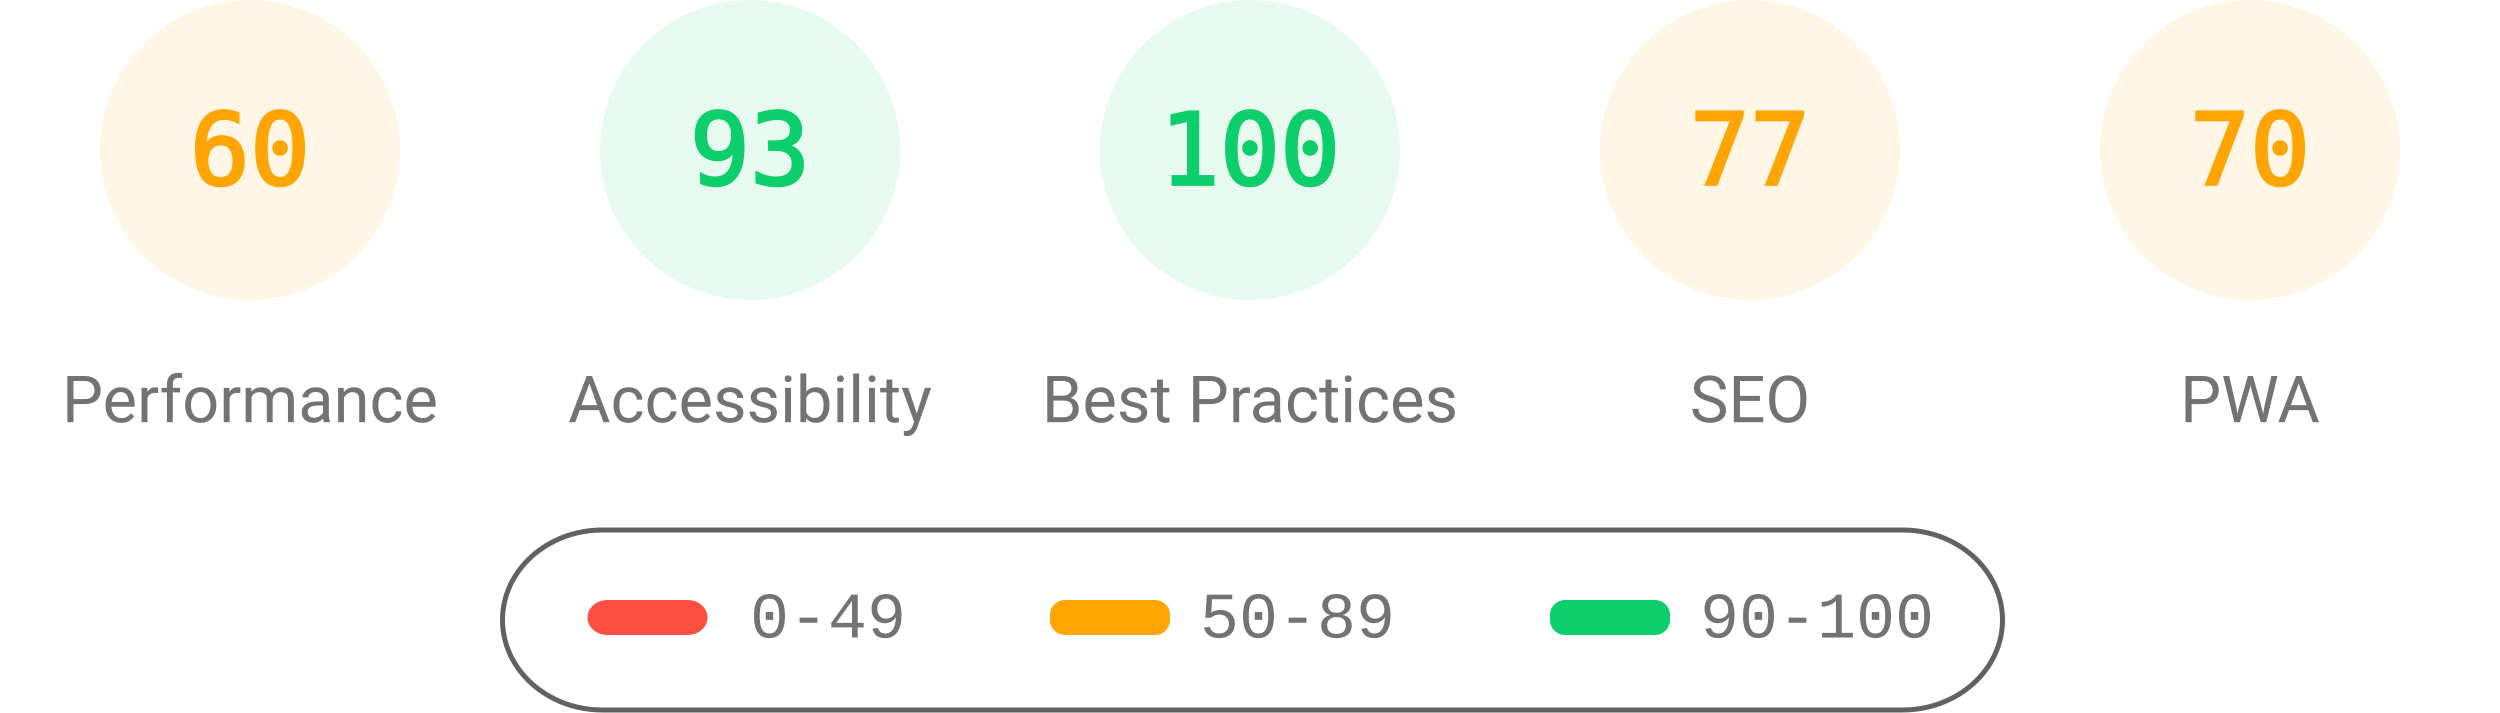
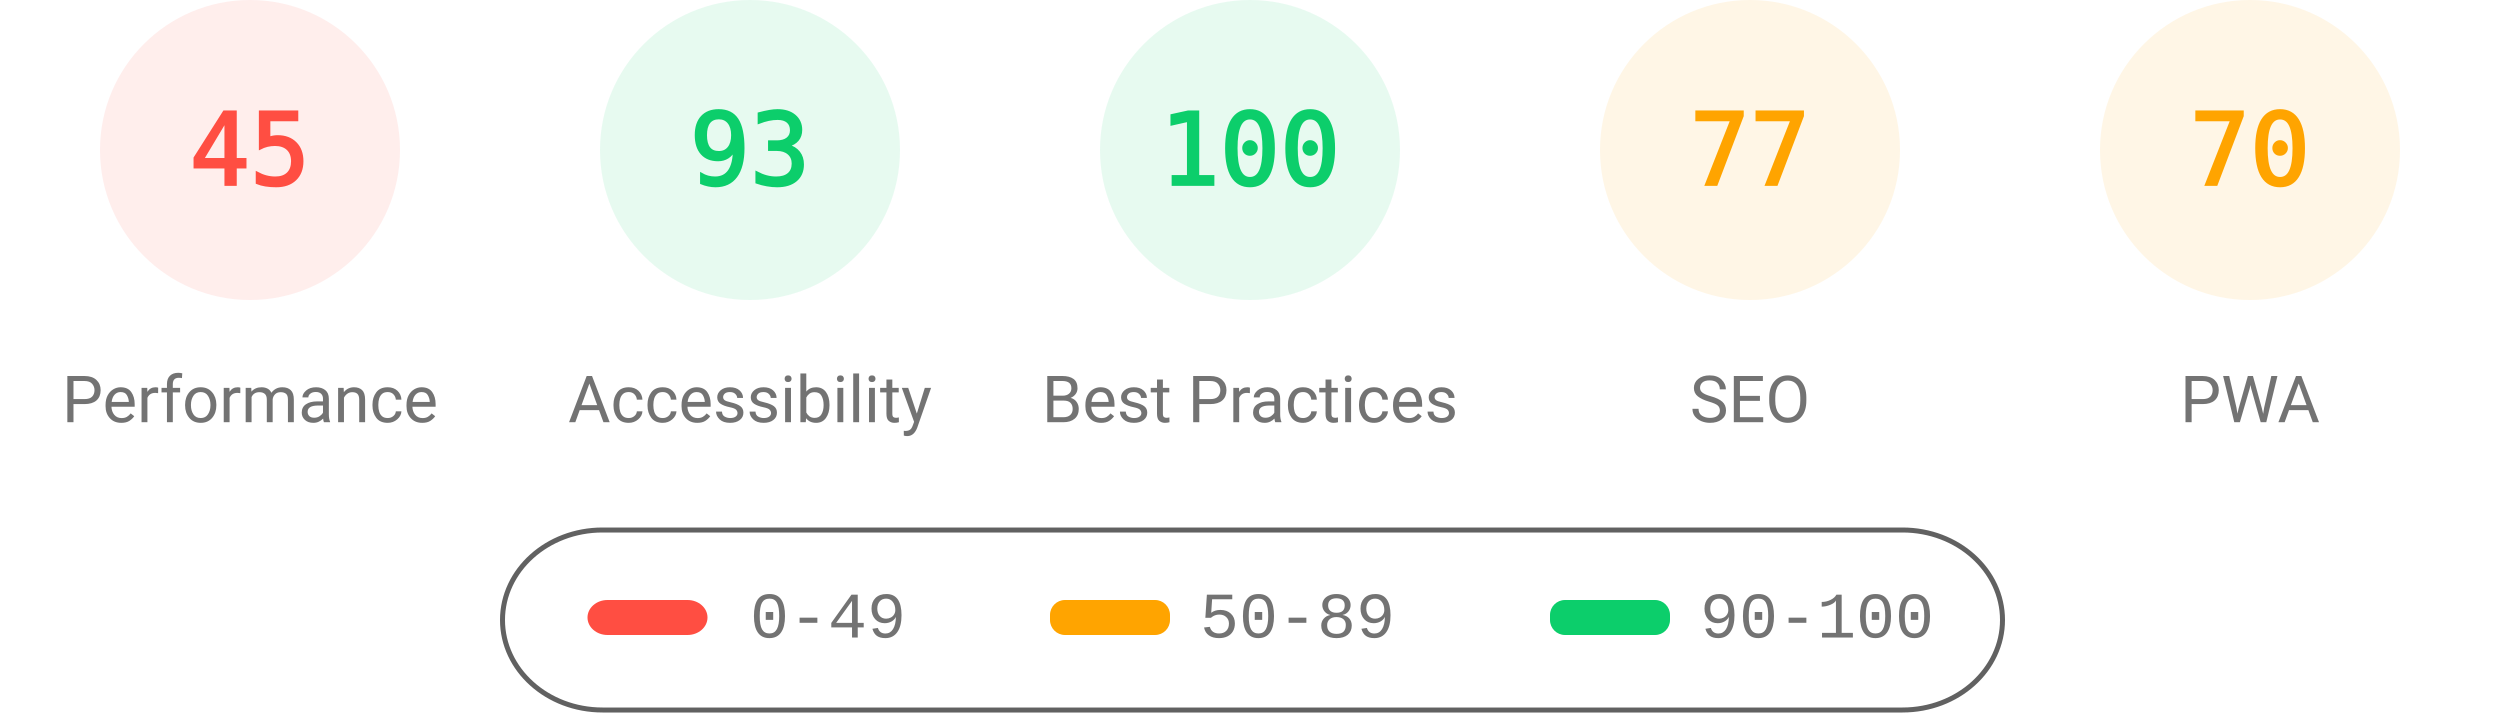
<svg xmlns="http://www.w3.org/2000/svg" fill="none" width="1000" height="285">
  <style>.gauge-base{opacity:.1}.gauge-arc{fill:none;animation-delay:250ms;stroke-linecap:round;transform:rotate(-90deg);transform-origin:100px 60px;animation:load-gauge 1s ease forwards}.guage-text{font-size:40px;font-family:monospace;text-align:center}.guage-red{color:#ff4e42;fill:#ff4e42;stroke:#ff4e42}.guage-orange{color:#ffa400;fill:#ffa400;stroke:#ffa400}.guage-green{color:#0cce6b;fill:#0cce6b;stroke:#0cce6b}.guage-undefined{color:#5c5c5c;fill:#5c5c5c;stroke:#5c5c5c}.guage-title{color:#737373;fill:#737373;stroke:none;font-size:26px;line-height:26px;font-family:Roboto,Halvetica,Arial,sans-serif}@keyframes load-gauge{from{stroke-dasharray:0 352.858}}</style>
-   <svg class="guage-div guage-perf guage-orange" viewBox="0 0 200 200" width="200" height="200">
+   <svg class="guage-div guage-perf guage-red" viewBox="0 0 200 200" width="200" height="200">
    <circle class="gauge-base" r="56" cx="100" cy="60" stroke-width="8" />
-     <circle class="gauge-arc guage-arc-1" r="56" cx="100" cy="60" stroke-width="8" style="stroke-dasharray:211.115,351.858" />
-     <text class="guage-text" x="100" y="60" alignment-baseline="central" dominant-baseline="central" text-anchor="middle">60</text>
+     <circle class="gauge-arc guage-arc-1" r="56" cx="100" cy="60" stroke-width="8" style="stroke-dasharray:158.336,351.858" />
+     <text class="guage-text" x="100" y="60" alignment-baseline="central" dominant-baseline="central" text-anchor="middle">45</text>
    <text class="guage-title" x="100" y="160" alignment-baseline="central" dominant-baseline="central" text-anchor="middle">Performance</text>
  </svg>
  <svg class="guage-div guage-acc guage-green" viewBox="0 0 200 200" width="200" height="200" x="200">
    <circle class="gauge-base" r="56" cx="100" cy="60" stroke-width="8" />
    <circle class="gauge-arc guage-arc-2" r="56" cx="100" cy="60" stroke-width="8" style="stroke-dasharray:327.228,351.858" />
    <text class="guage-text" x="100" y="60" alignment-baseline="central" dominant-baseline="central" text-anchor="middle">93</text>
    <text class="guage-title" x="100" y="160" alignment-baseline="central" dominant-baseline="central" text-anchor="middle">Accessibility</text>
  </svg>
  <svg class="guage-div guage-best guage-green" viewBox="0 0 200 200" width="200" height="200" x="400">
    <circle class="gauge-base" r="56" cx="100" cy="60" stroke-width="8" />
    <circle class="gauge-arc guage-arc-3" r="56" cx="100" cy="60" stroke-width="8" style="stroke-dasharray:351.858,351.858" />
    <text class="guage-text" x="100" y="60" alignment-baseline="central" dominant-baseline="central" text-anchor="middle">100</text>
    <text class="guage-title" x="100" y="160" alignment-baseline="central" dominant-baseline="central" text-anchor="middle">Best Practices</text>
  </svg>
  <svg class="guage-div guage-seo guage-orange" viewBox="0 0 200 200" width="200" height="200" x="600">
    <circle class="gauge-base" r="56" cx="100" cy="60" stroke-width="8" />
    <circle class="gauge-arc guage-arc-4" r="56" cx="100" cy="60" stroke-width="8" style="stroke-dasharray:270.931,351.858" />
    <text class="guage-text" x="100" y="60" alignment-baseline="central" dominant-baseline="central" text-anchor="middle">77</text>
    <text class="guage-title" x="100" y="160" alignment-baseline="central" dominant-baseline="central" text-anchor="middle">SEO</text>
  </svg>
  <svg class="guage-div guage-pwa guage-orange" viewBox="0 0 200 200" width="200" height="200" x="800">
    <circle class="gauge-base" r="56" cx="100" cy="60" stroke-width="8" />
    <circle class="gauge-arc guage-arc-4" r="56" cx="100" cy="60" stroke-width="8" style="stroke-dasharray:246.301,351.858" />
    <text class="guage-text" x="100" y="60" alignment-baseline="central" dominant-baseline="central" text-anchor="middle">70</text>
    <text class="guage-title" x="100" y="160" alignment-baseline="central" dominant-baseline="central" text-anchor="middle">PWA</text>
  </svg>
  <svg width="604" height="76" x="200" y="210">
    <path fill="none" id="canvas_background" d="M-1-1h604v80H-1z" />
    <rect fill-opacity="0" stroke="#616161" stroke-width="2" rx="40" id="svg_2" height="72" width="600" y="2" x="1" fill="#000" />
    <rect stroke="#000" rx="8" id="svg_3" height="14" width="48" y="30" x="35" stroke-opacity="null" stroke-width="0" fill="#ff4e42" />
    <rect stroke="#000" rx="6" id="svg_4" height="14" width="48" y="30" x="220" stroke-opacity="null" stroke-width="0" fill="#ffa400" />
    <rect stroke="#000" rx="6" id="svg_5" height="14" width="48" y="30" x="420" stroke-opacity="null" stroke-width="0" fill="#0cce6b" />
    <text xml:space="preserve" text-anchor="start" font-family="'Courier New', Courier, monospace" font-size="26" id="svg_6" y="45" x="100" stroke-opacity="null" stroke-width="0" stroke="#000" fill="#737373">0-49</text>
    <text xml:space="preserve" text-anchor="start" font-family="'Courier New', Courier, monospace" font-size="26" id="svg_7" y="45" x="280" stroke-opacity="null" stroke-width="0" stroke="#000" fill="#737373">50-89</text>
    <text xml:space="preserve" text-anchor="start" font-family="'Courier New', Courier, monospace" font-size="26" id="svg_8" y="45" x="480" stroke-opacity="null" stroke-width="0" stroke="#000" fill="#737373">90-100</text>
  </svg>
</svg>
